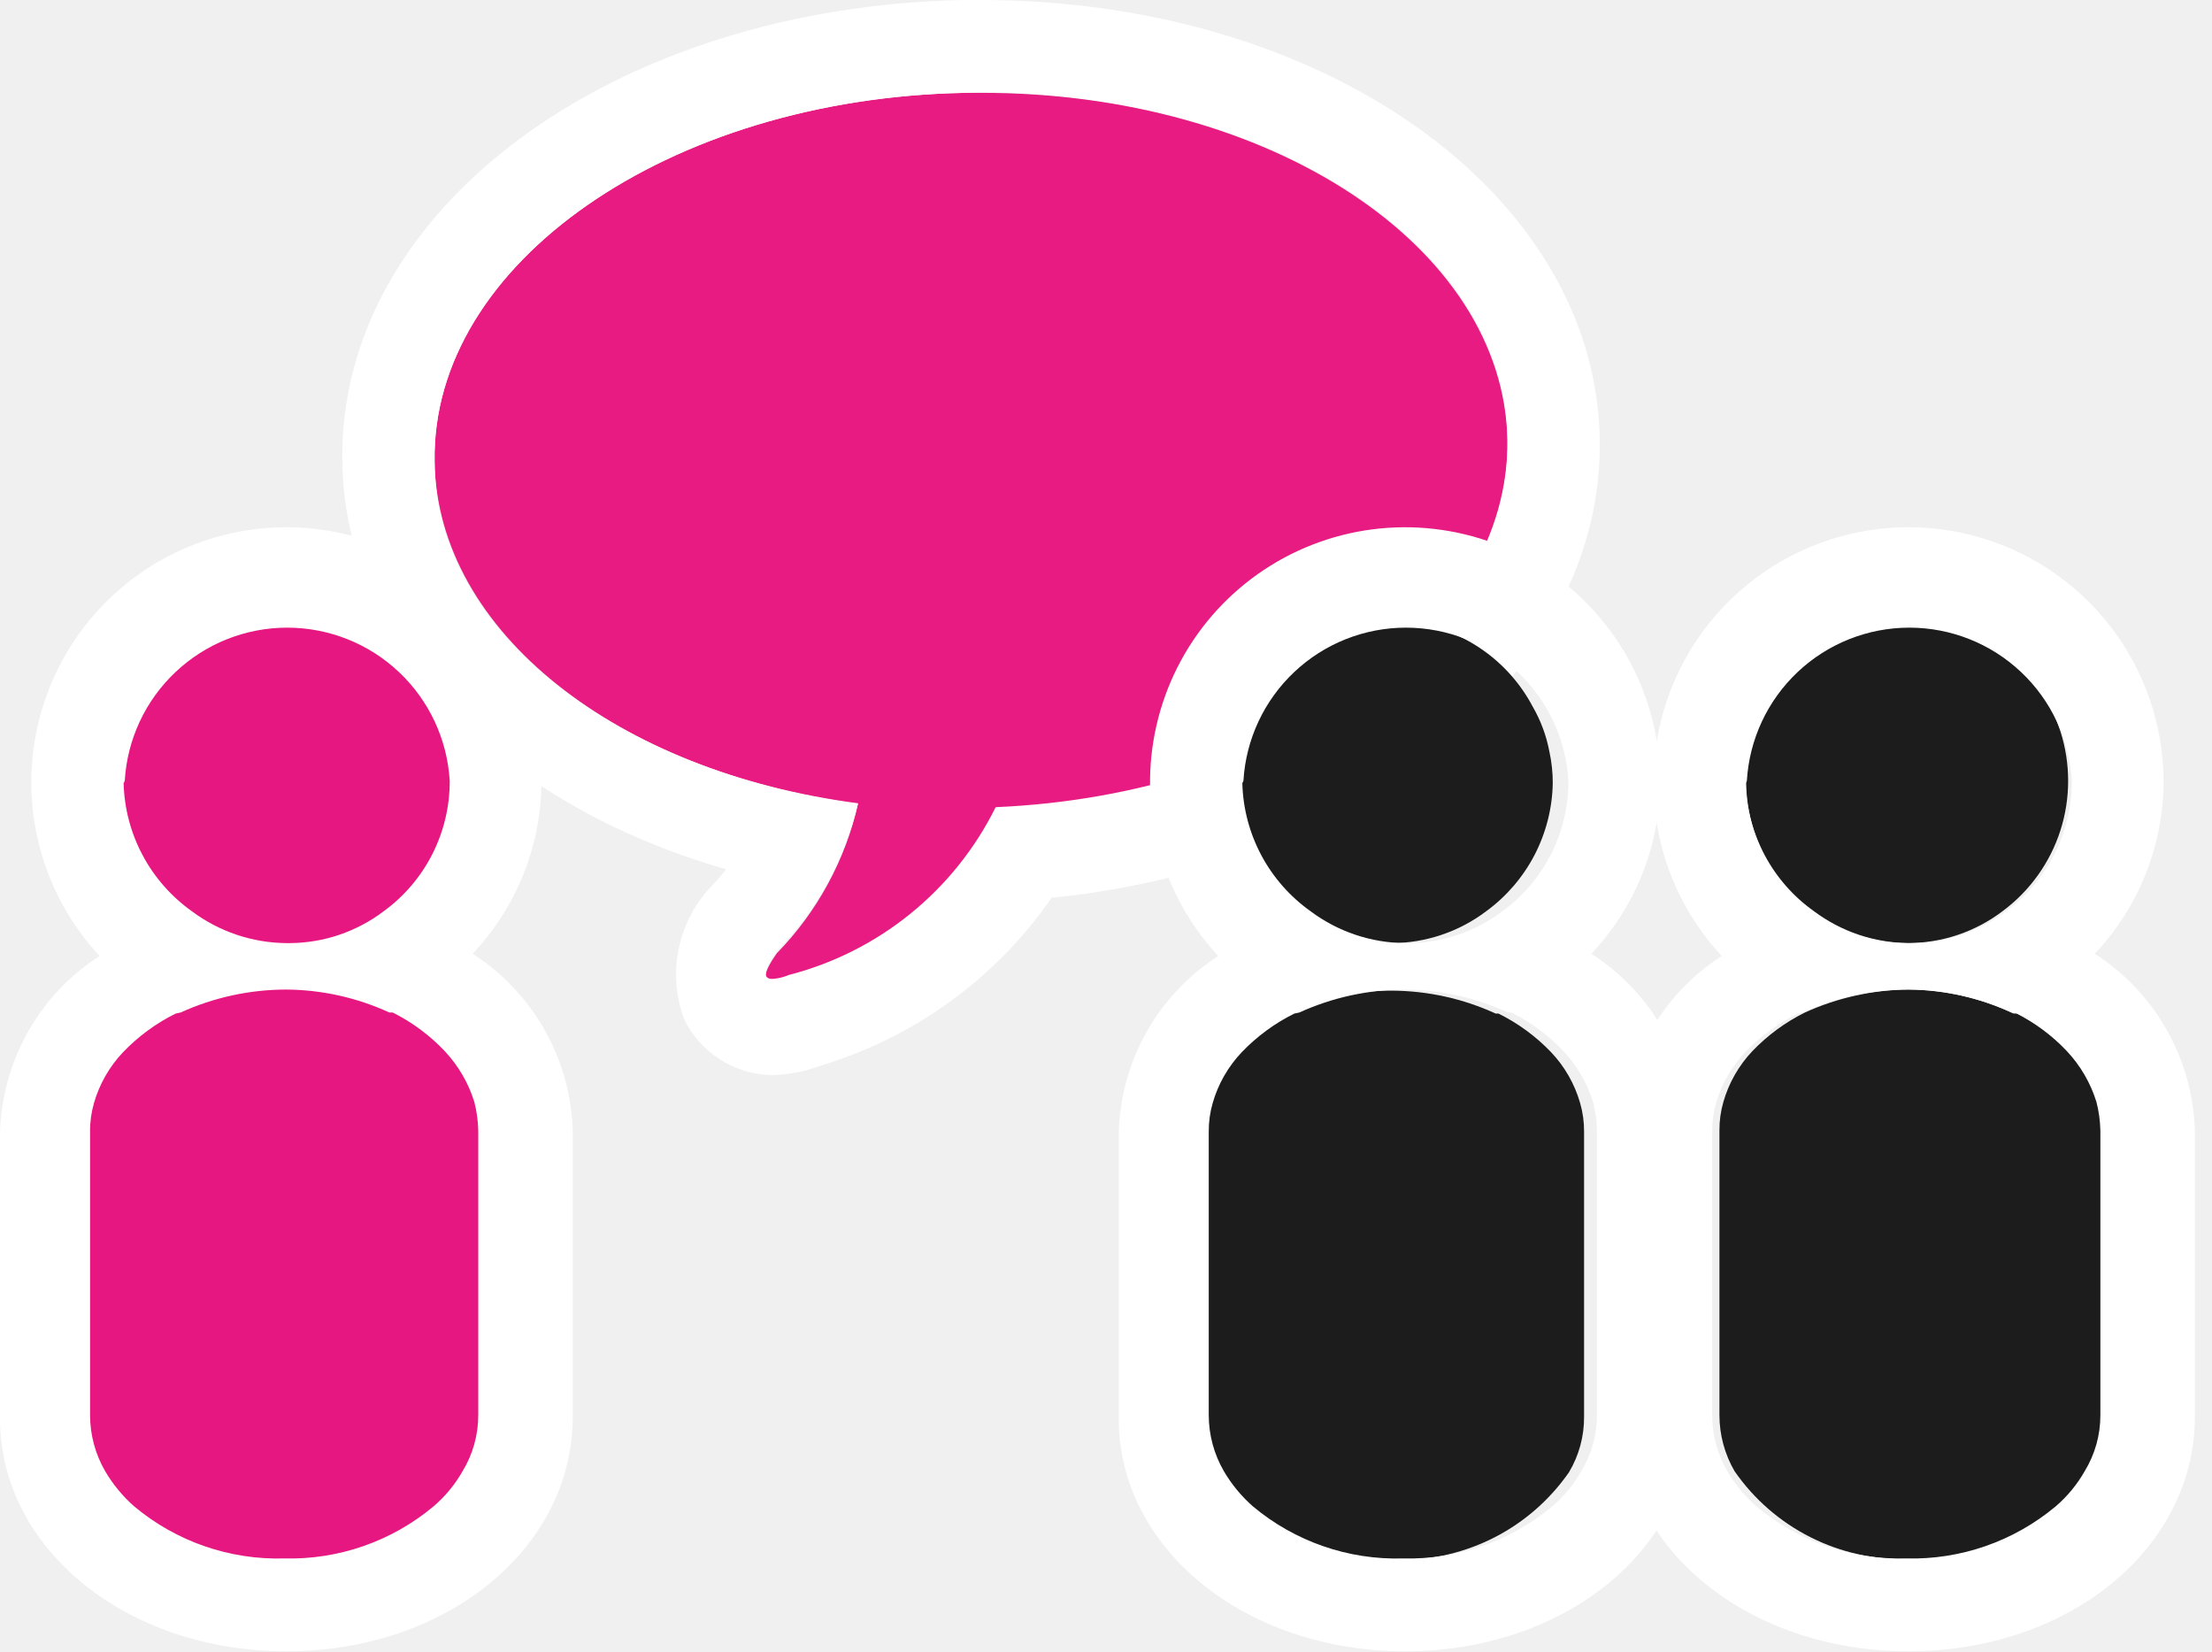
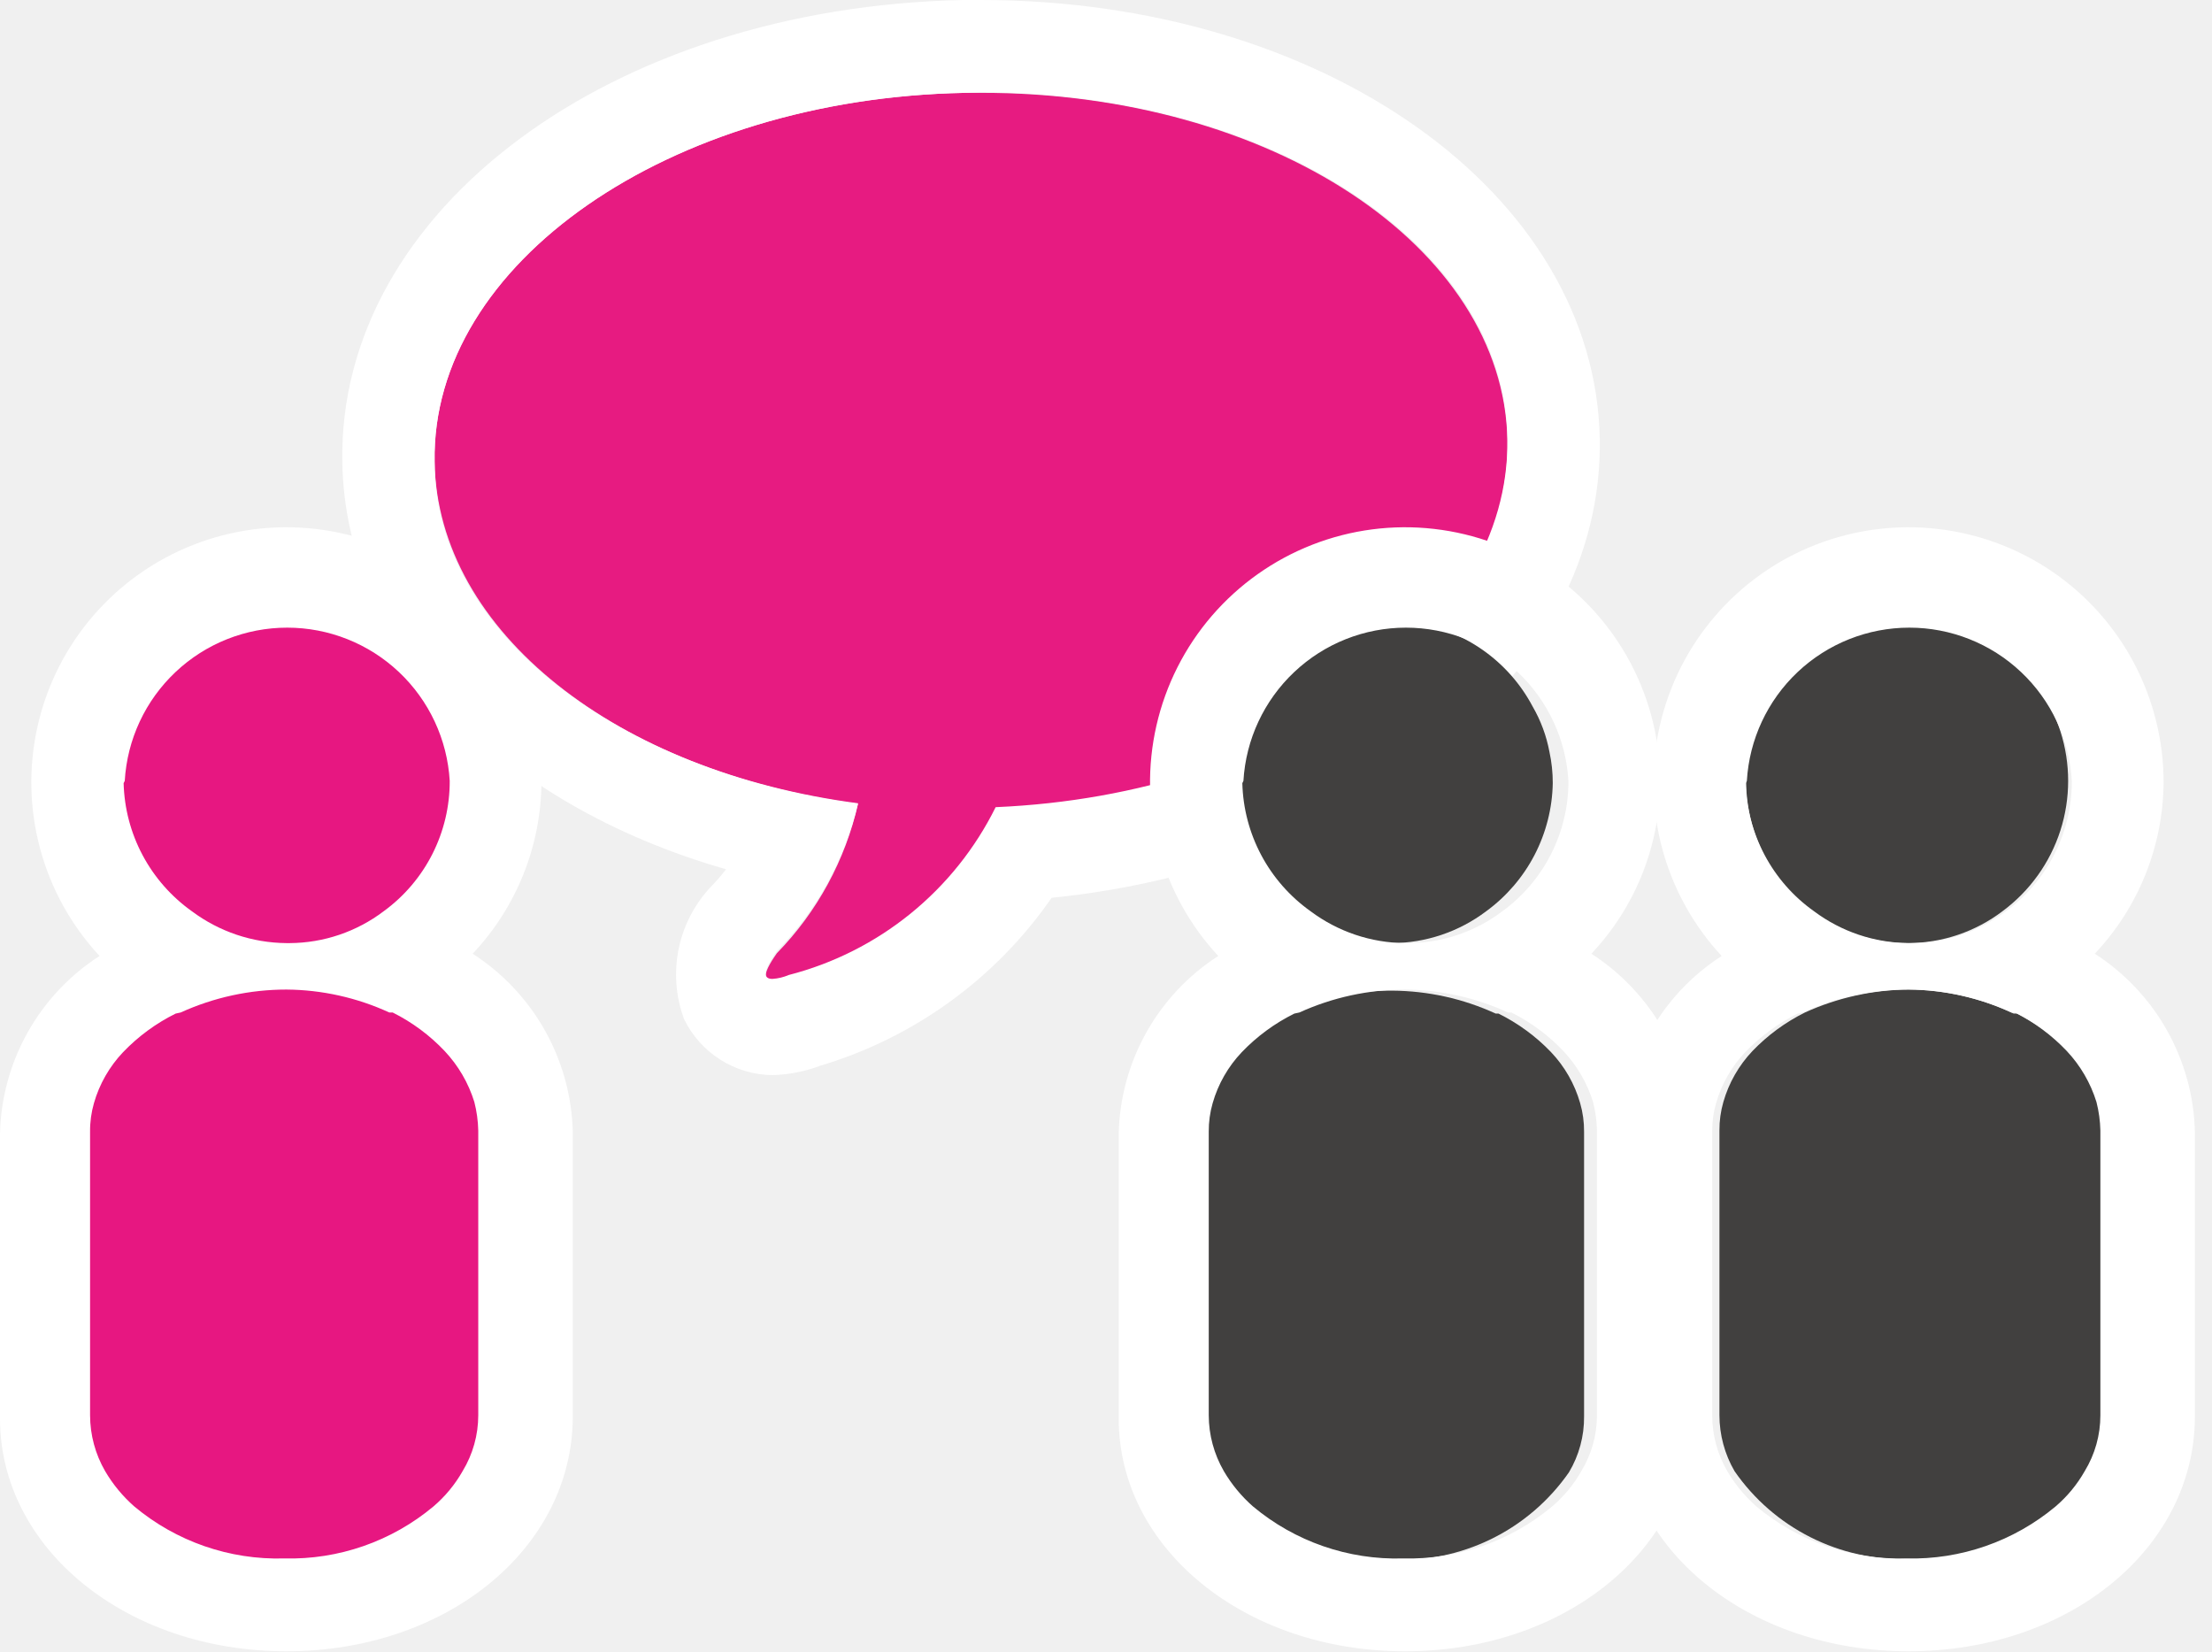
<svg xmlns="http://www.w3.org/2000/svg" width="71" height="53" viewBox="0 0 71 53" fill="none">
  <path d="M13.949 14.812C13.842 8.456 21.472 3.16 30.97 2.98H31.473C40.755 2.962 48.277 7.9 48.385 14.148C48.493 20.396 41.203 25.584 31.957 25.979C31.302 27.302 30.369 28.467 29.223 29.397C28.077 30.326 26.744 30.998 25.314 31.365C25.149 31.437 24.973 31.479 24.794 31.491C24.542 31.491 24.417 31.329 24.937 30.593C26.231 29.267 27.132 27.607 27.541 25.8C19.856 24.776 14.039 20.306 13.949 14.812Z" fill="#E71B81" />
  <path d="M33.754 28.816C31.965 31.401 29.35 33.301 26.339 34.202C25.845 34.389 25.323 34.492 24.795 34.507C24.202 34.501 23.623 34.329 23.122 34.012C22.621 33.695 22.218 33.245 21.958 32.712C21.686 31.981 21.628 31.188 21.79 30.425C21.952 29.662 22.328 28.96 22.874 28.403C23.027 28.244 23.17 28.076 23.305 27.9C15.979 25.8 11.078 20.719 10.988 14.83C10.845 6.751 19.606 0.233 30.917 0H31.474C42.479 0 51.205 6.194 51.349 14.094C51.474 21.545 43.862 27.793 33.754 28.816ZM30.971 2.98C21.473 3.16 13.843 8.456 13.951 14.812C13.951 20.306 19.857 24.776 27.542 25.782C27.124 27.57 26.224 29.21 24.938 30.522C24.418 31.258 24.543 31.419 24.795 31.419C24.974 31.407 25.15 31.365 25.315 31.294C26.745 30.926 28.078 30.254 29.224 29.325C30.371 28.395 31.303 27.23 31.958 25.907C41.187 25.512 48.476 20.306 48.386 14.076C48.296 7.846 40.756 2.962 31.474 2.962L30.971 2.98Z" fill="white" />
-   <path d="M41.51 29.247C42.384 29.907 43.449 30.267 44.544 30.27H44.67C45.765 30.267 46.83 29.907 47.704 29.247C48.353 28.773 48.884 28.155 49.255 27.442C49.625 26.729 49.826 25.939 49.84 25.136C49.841 24.797 49.805 24.46 49.733 24.13C49.637 23.618 49.455 23.126 49.194 22.676C48.813 21.955 48.266 21.335 47.599 20.866C46.932 20.397 46.164 20.093 45.357 19.977C44.55 19.861 43.727 19.938 42.956 20.201C42.184 20.465 41.486 20.906 40.917 21.491C40.569 21.838 40.279 22.238 40.056 22.676C39.795 23.126 39.612 23.618 39.517 24.13C39.445 24.46 39.409 24.797 39.409 25.136C39.42 25.936 39.614 26.724 39.979 27.437C40.343 28.15 40.867 28.769 41.51 29.247Z" fill="#1C1C1C" />
-   <path d="M49.786 33.771C49.3 33.263 48.728 32.844 48.098 32.532H48.008C46.966 32.053 45.834 31.803 44.687 31.796H44.561C43.414 31.803 42.282 32.053 41.24 32.532H41.15C40.52 32.844 39.949 33.263 39.462 33.771C39.024 34.233 38.704 34.793 38.529 35.405C38.443 35.703 38.401 36.011 38.403 36.321V45.459C38.396 46.091 38.564 46.712 38.888 47.255C39.525 48.17 40.386 48.908 41.388 49.398C42.39 49.889 43.501 50.115 44.615 50.055C45.732 50.118 46.847 49.893 47.852 49.403C48.858 48.913 49.721 48.173 50.36 47.255C50.684 46.712 50.852 46.091 50.845 45.459V36.321C50.847 36.011 50.805 35.703 50.719 35.405C50.544 34.793 50.224 34.233 49.786 33.771Z" fill="#1C1C1C" />
-   <path d="M58.153 29.247C59.03 29.903 60.093 30.262 61.187 30.27H61.259C62.349 30.264 63.407 29.905 64.275 29.247C65.15 28.599 65.8 27.694 66.133 26.658C66.466 25.622 66.466 24.507 66.134 23.471C65.801 22.435 65.151 21.529 64.277 20.881C63.403 20.232 62.347 19.875 61.259 19.857C60.163 19.856 59.095 20.2 58.206 20.842C57.318 21.483 56.654 22.388 56.31 23.429C55.966 24.469 55.959 25.592 56.289 26.636C56.62 27.681 57.273 28.595 58.153 29.247Z" fill="#1C1C1C" />
-   <path d="M61.258 50.038C62.373 50.1 63.485 49.876 64.488 49.385C65.491 48.895 66.351 48.155 66.986 47.237C67.315 46.696 67.489 46.075 67.489 45.441V36.321C67.482 36.012 67.44 35.704 67.363 35.405C67.174 34.795 66.848 34.236 66.411 33.771C65.931 33.264 65.366 32.844 64.742 32.532H64.634C63.578 32.033 62.426 31.77 61.258 31.76C60.112 31.771 58.981 32.022 57.937 32.496C57.307 32.808 56.736 33.227 56.249 33.735C55.811 34.197 55.491 34.757 55.316 35.369C55.23 35.667 55.188 35.975 55.19 36.285V45.423C55.191 46.054 55.358 46.673 55.675 47.219C56.297 48.117 57.133 48.845 58.109 49.337C59.084 49.83 60.167 50.07 61.258 50.038Z" fill="#1C1C1C" />
+   <path d="M41.51 29.247C42.384 29.907 43.449 30.267 44.544 30.27H44.67C45.765 30.267 46.83 29.907 47.704 29.247C48.353 28.773 48.884 28.155 49.255 27.442C49.625 26.729 49.826 25.939 49.84 25.136C49.841 24.797 49.805 24.46 49.733 24.13C49.637 23.618 49.455 23.126 49.194 22.676C48.813 21.955 48.266 21.335 47.599 20.866C46.932 20.397 46.164 20.093 45.357 19.977C44.55 19.861 43.727 19.938 42.956 20.201C42.184 20.465 41.486 20.906 40.917 21.491C40.569 21.838 40.279 22.238 40.056 22.676C39.795 23.126 39.612 23.618 39.517 24.13C39.445 24.46 39.409 24.797 39.409 25.136C39.42 25.936 39.614 26.724 39.979 27.437C40.343 28.15 40.867 28.769 41.51 29.247Z" fill="#41403F" />
+   <path d="M49.786 33.771C49.3 33.263 48.728 32.844 48.098 32.532H48.008C46.966 32.053 45.834 31.803 44.687 31.796H44.561C43.414 31.803 42.282 32.053 41.24 32.532H41.15C40.52 32.844 39.949 33.263 39.462 33.771C39.024 34.233 38.704 34.793 38.529 35.405C38.443 35.703 38.401 36.011 38.403 36.321V45.459C38.396 46.091 38.564 46.712 38.888 47.255C39.525 48.17 40.386 48.908 41.388 49.398C42.39 49.889 43.501 50.115 44.615 50.055C45.732 50.118 46.847 49.893 47.852 49.403C48.858 48.913 49.721 48.173 50.36 47.255C50.684 46.712 50.852 46.091 50.845 45.459V36.321C50.847 36.011 50.805 35.703 50.719 35.405C50.544 34.793 50.224 34.233 49.786 33.771Z" fill="#41403F" />
+   <path d="M58.153 29.247C59.03 29.903 60.093 30.262 61.187 30.27H61.259C62.349 30.264 63.407 29.905 64.275 29.247C65.15 28.599 65.8 27.694 66.133 26.658C66.466 25.622 66.466 24.507 66.134 23.471C65.801 22.435 65.151 21.529 64.277 20.881C63.403 20.232 62.347 19.875 61.259 19.857C60.163 19.856 59.095 20.2 58.206 20.842C57.318 21.483 56.654 22.388 56.31 23.429C55.966 24.469 55.959 25.592 56.289 26.636C56.62 27.681 57.273 28.595 58.153 29.247Z" fill="#41403F" />
+   <path d="M61.258 50.038C62.373 50.1 63.485 49.876 64.488 49.385C65.491 48.895 66.351 48.155 66.986 47.237C67.315 46.696 67.489 46.075 67.489 45.441V36.321C67.482 36.012 67.44 35.704 67.363 35.405C67.174 34.795 66.848 34.236 66.411 33.771C65.931 33.264 65.366 32.844 64.742 32.532H64.634C63.578 32.033 62.426 31.77 61.258 31.76C60.112 31.771 58.981 32.022 57.937 32.496C57.307 32.808 56.736 33.227 56.249 33.735C55.811 34.197 55.491 34.757 55.316 35.369C55.23 35.667 55.188 35.975 55.19 36.285V45.423C55.191 46.054 55.358 46.673 55.675 47.219C56.297 48.117 57.133 48.845 58.109 49.337C59.084 49.83 60.167 50.07 61.258 50.038Z" fill="#41403F" />
  <path d="M61.259 53C66.412 53 70.451 49.696 70.451 45.459V36.321C70.422 35.179 70.114 34.062 69.553 33.067C68.993 32.072 68.198 31.229 67.237 30.611C68.637 29.129 69.425 27.174 69.446 25.136C69.45 23.801 69.128 22.485 68.507 21.303C67.887 20.122 66.987 19.109 65.885 18.355C64.784 17.601 63.515 17.127 62.189 16.976C60.863 16.824 59.52 16.999 58.277 17.485C57.033 17.971 55.928 18.754 55.057 19.765C54.185 20.776 53.575 21.985 53.277 23.287C52.98 24.588 53.006 25.942 53.352 27.231C53.697 28.52 54.353 29.706 55.262 30.683C54.303 31.3 53.51 32.144 52.952 33.139C52.395 34.135 52.091 35.252 52.066 36.393V45.531C52.066 49.696 56.106 53 61.259 53ZM57.865 32.497C58.931 32.012 60.088 31.761 61.259 31.761C62.4 31.769 63.526 32.02 64.562 32.497H64.67C65.295 32.809 65.86 33.228 66.34 33.735C66.777 34.201 67.102 34.759 67.291 35.369C67.368 35.669 67.41 35.976 67.417 36.285V45.423C67.418 46.057 67.244 46.678 66.914 47.219C66.671 47.647 66.355 48.03 65.981 48.35C64.639 49.471 62.935 50.065 61.187 50.02C59.433 50.07 57.721 49.476 56.375 48.35C56.006 48.025 55.691 47.643 55.442 47.219C55.125 46.673 54.958 46.054 54.957 45.423V36.321C54.955 36.011 54.997 35.703 55.083 35.405C55.258 34.793 55.578 34.233 56.016 33.771C56.503 33.264 57.074 32.844 57.704 32.532L57.865 32.497ZM56.07 25.064C56.148 23.733 56.732 22.483 57.701 21.569C58.671 20.654 59.953 20.145 61.286 20.145C62.618 20.145 63.901 20.654 64.87 21.569C65.84 22.483 66.423 23.733 66.501 25.064C66.504 25.879 66.314 26.683 65.945 27.41C65.577 28.137 65.042 28.767 64.383 29.247C63.514 29.905 62.456 30.264 61.367 30.27H61.259C60.164 30.261 59.101 29.903 58.225 29.247C57.565 28.779 57.024 28.163 56.644 27.45C56.264 26.736 56.055 25.944 56.034 25.136L56.07 25.064Z" fill="white" />
  <path d="M45.1 53C50.253 53 54.292 49.696 54.292 45.459V36.321C54.263 35.179 53.955 34.062 53.395 33.067C52.834 32.072 52.039 31.229 51.079 30.611C52.478 29.129 53.267 27.174 53.287 25.136C53.291 23.801 52.969 22.485 52.349 21.303C51.728 20.122 50.828 19.109 49.727 18.355C48.626 17.601 47.356 17.127 46.03 16.976C44.704 16.824 43.361 16.999 42.118 17.485C40.875 17.971 39.77 18.754 38.898 19.765C38.027 20.776 37.416 21.985 37.119 23.287C36.822 24.588 36.847 25.942 37.193 27.231C37.539 28.52 38.195 29.706 39.103 30.683C38.144 31.3 37.351 32.144 36.794 33.139C36.236 34.135 35.932 35.252 35.908 36.393V45.531C35.908 49.696 39.947 53 45.1 53ZM41.707 32.497C42.773 32.012 43.929 31.761 45.1 31.761C46.241 31.769 47.367 32.02 48.404 32.497H48.511C49.136 32.809 49.701 33.228 50.181 33.735C50.618 34.201 50.944 34.759 51.133 35.369C51.21 35.669 51.252 35.976 51.258 36.285V45.423C51.259 46.057 51.085 46.678 50.756 47.219C50.513 47.647 50.197 48.03 49.822 48.35C48.481 49.471 46.776 50.065 45.028 50.02C43.274 50.07 41.563 49.476 40.217 48.35C39.847 48.025 39.532 47.643 39.283 47.219C38.967 46.673 38.799 46.054 38.798 45.423V36.321C38.796 36.011 38.838 35.703 38.924 35.405C39.099 34.793 39.419 34.233 39.858 33.771C40.344 33.264 40.915 32.844 41.545 32.532L41.707 32.497ZM39.911 25.064C39.989 23.733 40.573 22.483 41.543 21.569C42.512 20.654 43.794 20.145 45.127 20.145C46.46 20.145 47.742 20.654 48.712 21.569C49.681 22.483 50.265 23.733 50.343 25.064C50.346 25.879 50.155 26.683 49.787 27.41C49.419 28.137 48.883 28.767 48.224 29.247C47.356 29.905 46.297 30.264 45.208 30.27H45.1C44.005 30.261 42.942 29.903 42.066 29.247C41.407 28.779 40.865 28.163 40.485 27.45C40.105 26.736 39.896 25.944 39.876 25.136L39.911 25.064Z" fill="white" />
  <path d="M5.976 29.456C6.879 30.144 7.978 30.518 9.109 30.522H9.239C10.37 30.518 11.47 30.144 12.373 29.456C13.043 28.963 13.591 28.319 13.974 27.577C14.357 26.834 14.564 26.012 14.579 25.175C14.58 24.823 14.542 24.472 14.468 24.128C14.369 23.595 14.181 23.083 13.912 22.614C13.518 21.864 12.953 21.218 12.265 20.73C11.576 20.241 10.783 19.924 9.949 19.804C9.116 19.683 8.266 19.763 7.469 20.037C6.672 20.311 5.951 20.771 5.364 21.38C5.005 21.741 4.705 22.158 4.474 22.614C4.205 23.083 4.017 23.595 3.918 24.128C3.843 24.472 3.806 24.823 3.807 25.175C3.817 26.009 4.019 26.829 4.395 27.571C4.771 28.314 5.312 28.959 5.976 29.456Z" fill="#E71781" />
  <path d="M15.151 32.657C14.59 32.108 13.931 31.654 13.203 31.317H13.1C11.896 30.8 10.589 30.528 9.265 30.522H9.12C7.796 30.528 6.489 30.8 5.286 31.317H5.182C4.455 31.654 3.796 32.108 3.234 32.657C2.728 33.155 2.359 33.761 2.157 34.423C2.058 34.744 2.009 35.078 2.011 35.413V45.291C2.004 45.974 2.197 46.646 2.571 47.232C3.307 48.222 4.3 49.02 5.457 49.55C6.614 50.08 7.896 50.324 9.182 50.26C10.472 50.327 11.758 50.084 12.919 49.554C14.08 49.025 15.077 48.225 15.815 47.232C16.188 46.646 16.382 45.974 16.374 45.291V35.413C16.377 35.078 16.328 34.744 16.229 34.423C16.027 33.761 15.657 33.155 15.151 32.657Z" fill="#E71781" />
  <path d="M9.192 53C14.345 53 18.385 49.696 18.385 45.459V36.321C18.355 35.179 18.047 34.062 17.487 33.067C16.927 32.072 16.132 31.229 15.171 30.611C16.57 29.129 17.359 27.174 17.379 25.136C17.384 23.801 17.061 22.485 16.441 21.303C15.82 20.122 14.92 19.109 13.819 18.355C12.718 17.601 11.449 17.127 10.123 16.976C8.796 16.824 7.453 16.999 6.21 17.485C4.967 17.971 3.862 18.754 2.99 19.765C2.119 20.776 1.508 21.985 1.211 23.287C0.914 24.588 0.939 25.942 1.285 27.231C1.631 28.52 2.287 29.706 3.196 30.683C2.236 31.3 1.443 32.144 0.886 33.139C0.329 34.135 0.024 35.252 0 36.393V45.531C0 49.696 4.04 53 9.192 53ZM5.799 32.497C6.865 32.012 8.022 31.761 9.192 31.761C10.333 31.769 11.459 32.02 12.496 32.497H12.604C13.229 32.809 13.794 33.228 14.273 33.735C14.711 34.201 15.036 34.759 15.225 35.369C15.302 35.669 15.344 35.976 15.351 36.285V45.423C15.351 46.057 15.177 46.678 14.848 47.219C14.605 47.647 14.289 48.03 13.914 48.35C12.573 49.471 10.868 50.065 9.121 50.02C7.367 50.07 5.655 49.476 4.309 48.35C3.939 48.025 3.624 47.643 3.375 47.219C3.059 46.673 2.892 46.054 2.891 45.423V36.321C2.888 36.011 2.93 35.703 3.016 35.405C3.191 34.793 3.512 34.233 3.95 33.771C4.436 33.264 5.007 32.844 5.638 32.532L5.799 32.497ZM4.004 25.064C4.082 23.733 4.665 22.483 5.635 21.569C6.604 20.654 7.887 20.145 9.219 20.145C10.552 20.145 11.834 20.654 12.804 21.569C13.773 22.483 14.357 23.733 14.435 25.064C14.438 25.879 14.247 26.683 13.879 27.41C13.511 28.137 12.975 28.767 12.316 29.247C11.448 29.905 10.39 30.264 9.3 30.27H9.192C8.098 30.261 7.035 29.903 6.158 29.247C5.499 28.779 4.958 28.163 4.578 27.45C4.197 26.736 3.989 25.944 3.968 25.136L4.004 25.064Z" fill="white" />
</svg>
